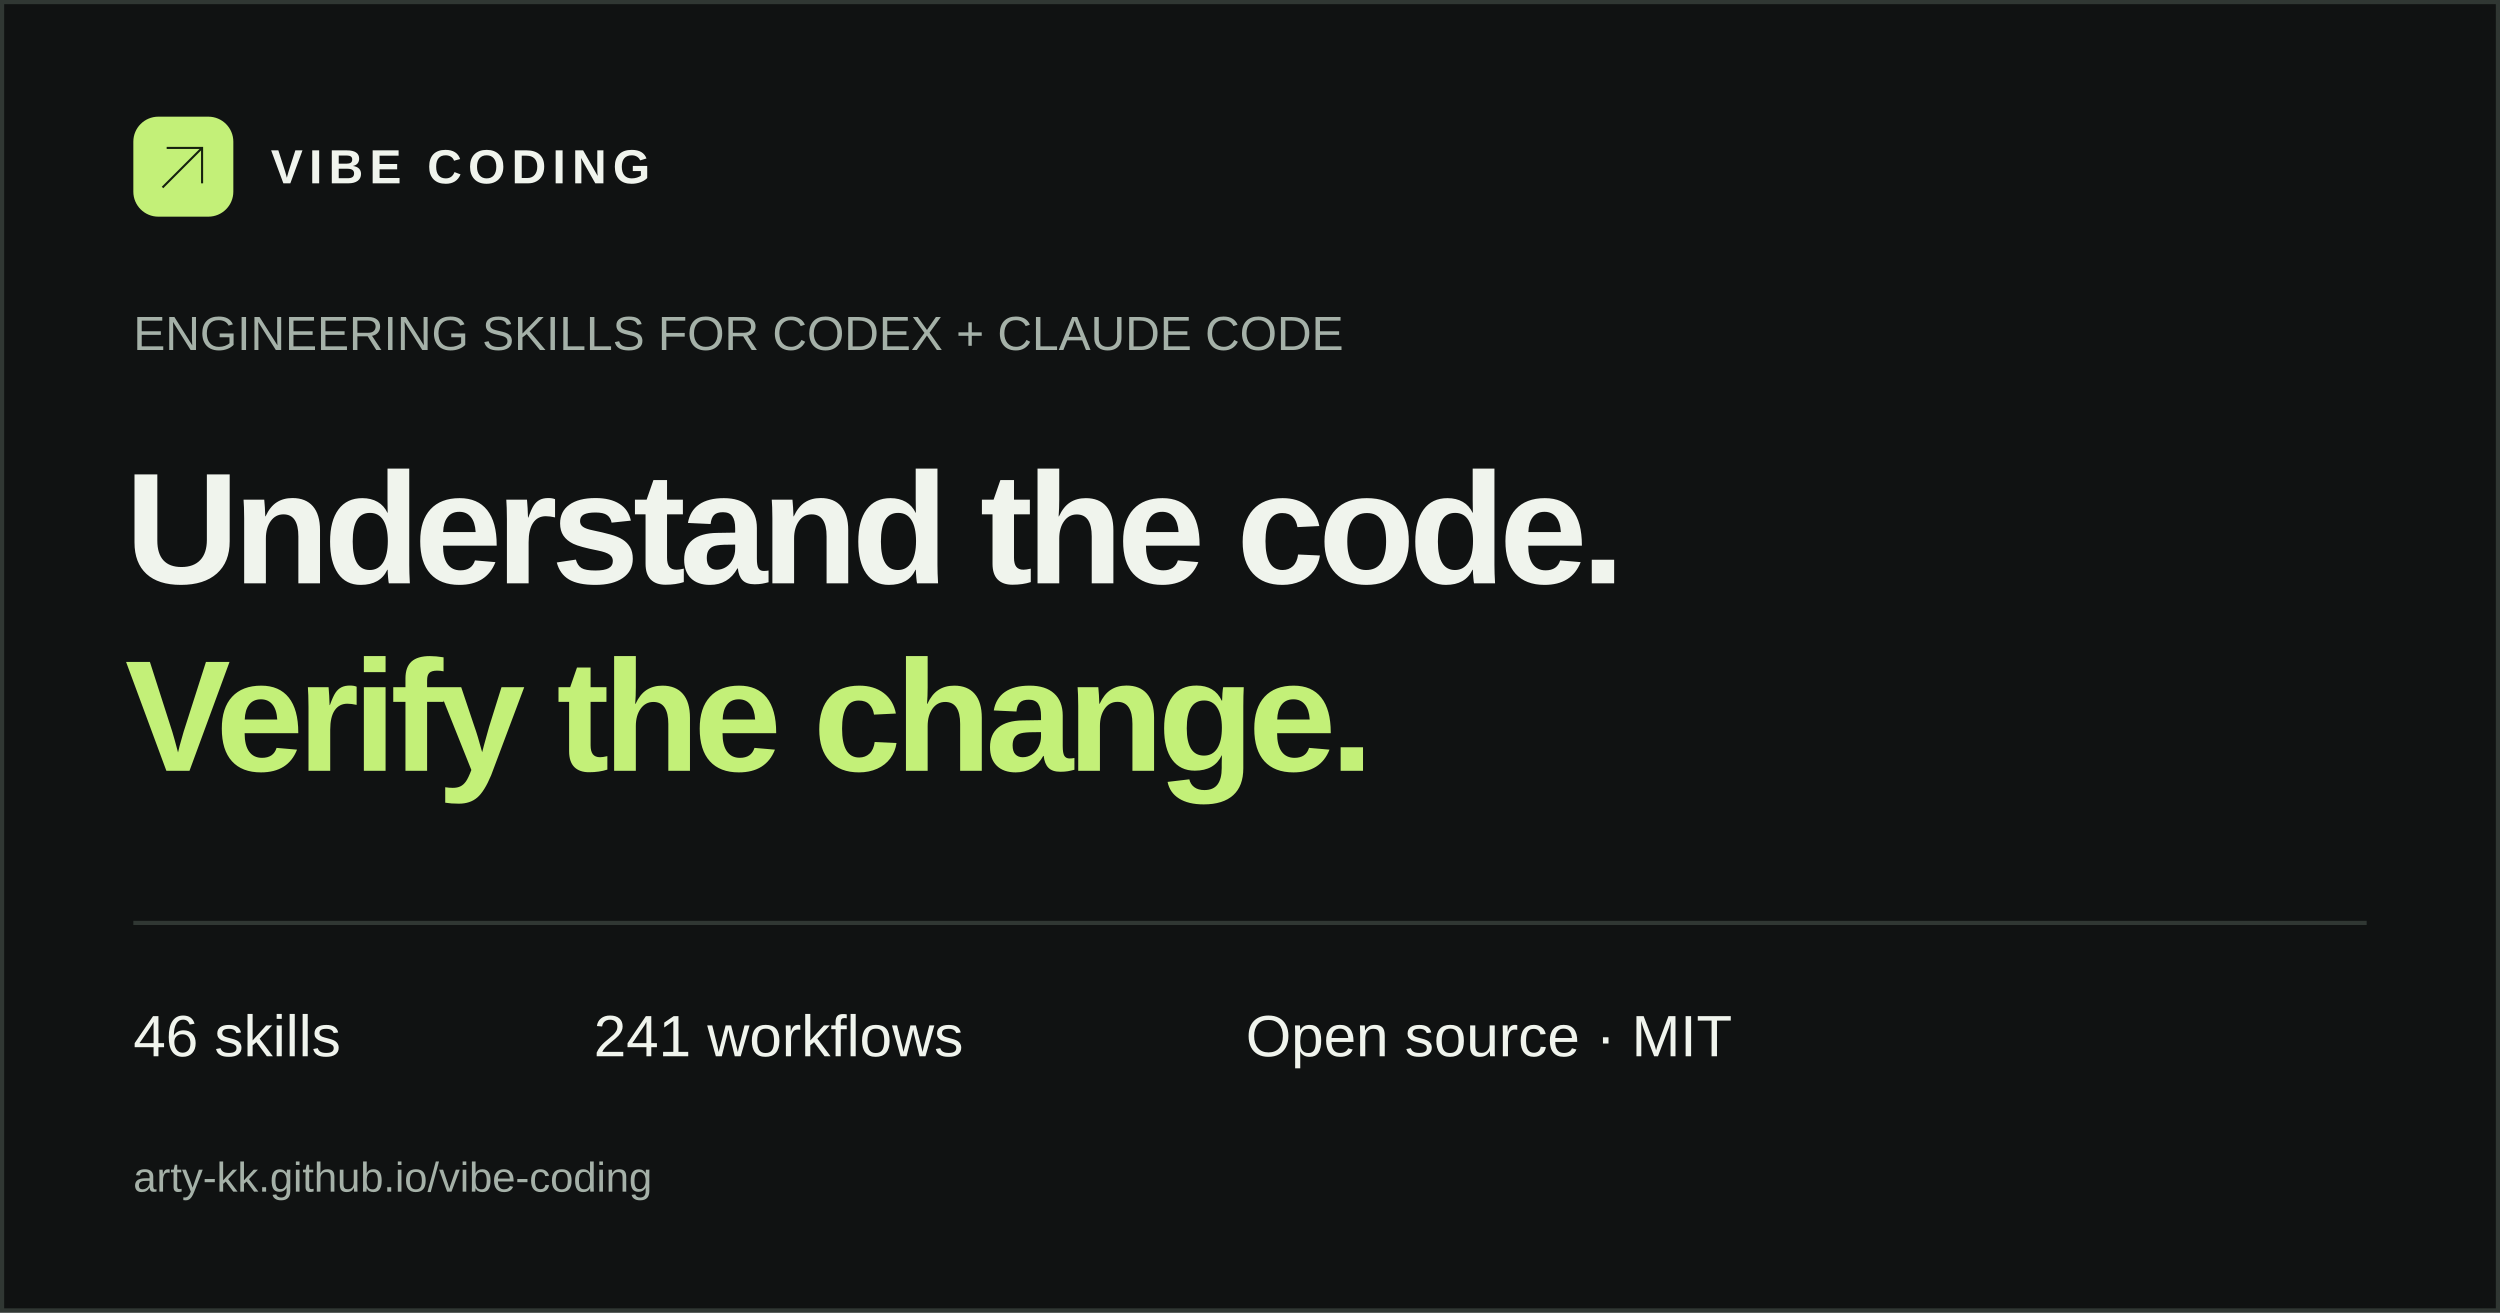
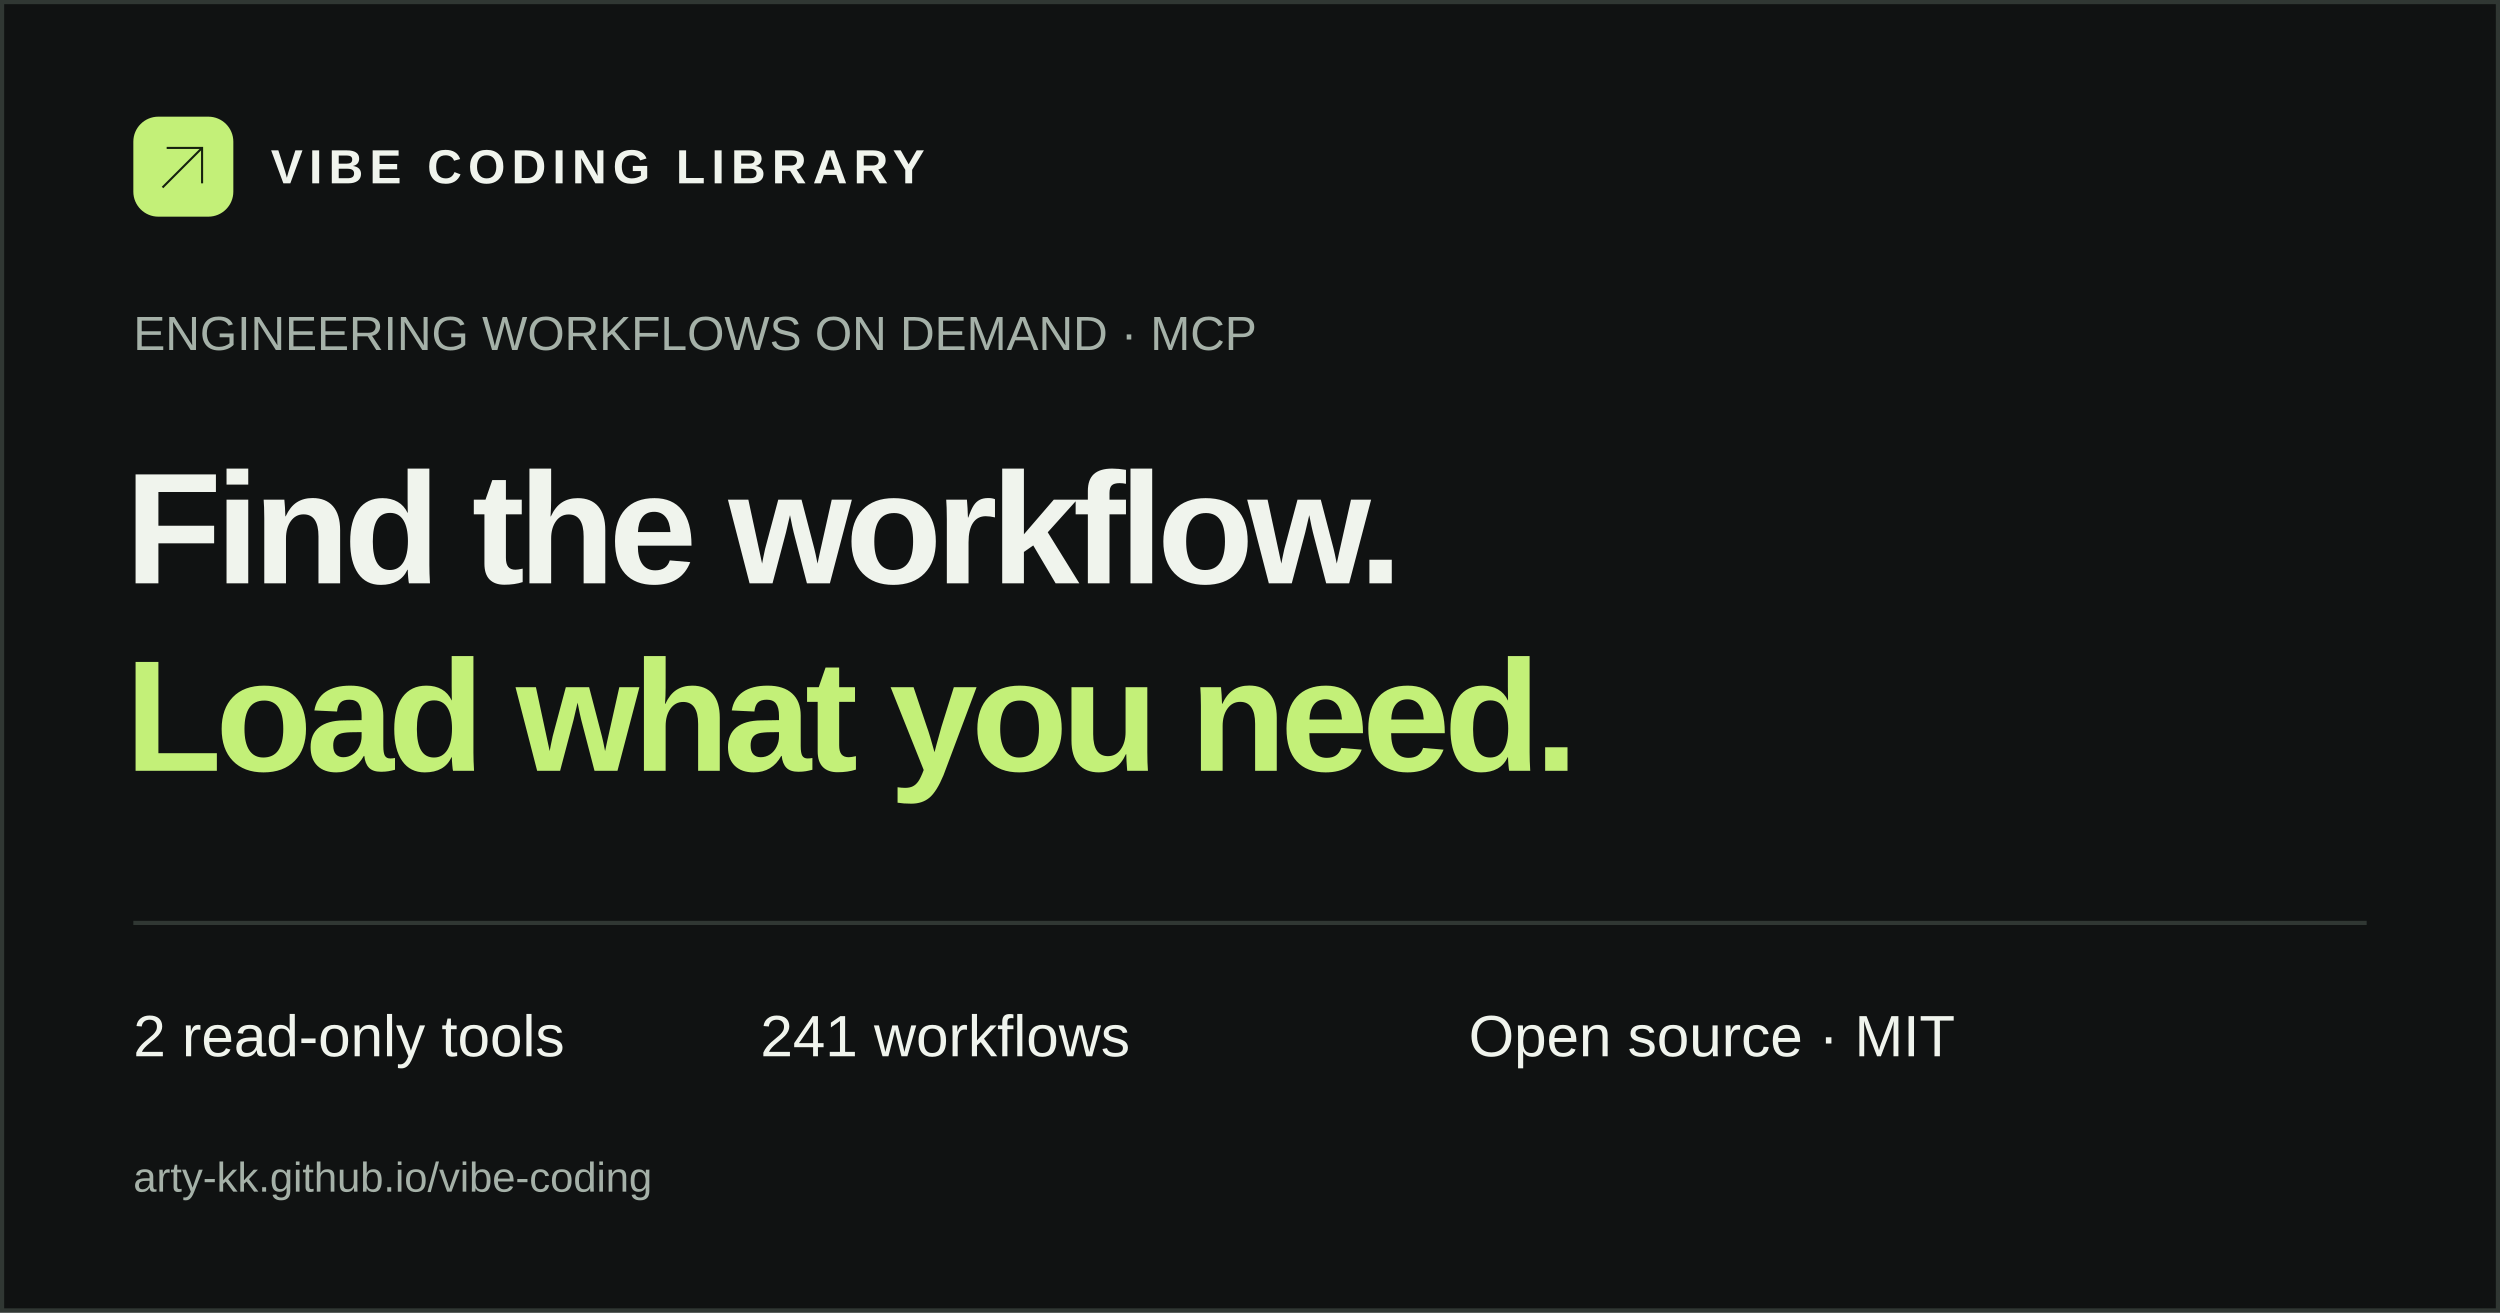
<svg xmlns="http://www.w3.org/2000/svg" width="1200" height="630" viewBox="0 0 1200 630">
  <rect width="1200" height="630" fill="#101212" />
  <rect x="1" y="1" width="1198" height="628" fill="none" stroke="#303733" stroke-width="2" />
  <rect x="64" y="56" width="48" height="48" rx="12" fill="#c3f078" />
  <polyline points="78,90 97,71" stroke="#15200e" fill="none" />
  <polyline points="80,71 97,71 97,88" stroke="#15200e" fill="none" />
-   <text x="130" y="88" fill="#f0f4ed" font-family="Arial,sans-serif" font-size="23" font-weight="bold" letter-spacing="3">VIBE CODING</text>
-   <text x="64" y="168" fill="#a5b1a8" font-family="Arial,sans-serif" font-size="23">ENGINEERING SKILLS FOR CODEX + CLAUDE CODE</text>
-   <text x="60" y="280" fill="#f0f4ed" font-family="Arial,sans-serif" font-size="76" font-weight="bold" letter-spacing="-3">Understand the code.</text>
-   <text x="60" y="370" fill="#c3f078" font-family="Arial,sans-serif" font-size="76" font-weight="bold" letter-spacing="-3">Verify the change.</text>
+   <text x="130" y="88" fill="#f0f4ed" font-family="Arial,sans-serif" font-size="23" font-weight="bold" letter-spacing="3">VIBE CODING LIBRARY</text>
+   <text x="64" y="168" fill="#a5b1a8" font-family="Arial,sans-serif" font-size="23">ENGINEERING WORKFLOWS ON DEMAND · MCP</text>
+   <text x="60" y="280" fill="#f0f4ed" font-family="Arial,sans-serif" font-size="76" font-weight="bold" letter-spacing="-3">Find the workflow.</text>
+   <text x="60" y="370" fill="#c3f078" font-family="Arial,sans-serif" font-size="76" font-weight="bold" letter-spacing="-3">Load what you need.</text>
  <line x1="64" y1="443" x2="1136" y2="443" stroke="#303733" stroke-width="2" />
-   <text x="64" y="507" fill="#f0f4ed" font-family="Arial,sans-serif" font-size="28">46 skills</text>
-   <text x="285" y="507" fill="#f0f4ed" font-family="Arial,sans-serif" font-size="28">241 workflows</text>
-   <text x="598" y="507" fill="#f0f4ed" font-family="Arial,sans-serif" font-size="28">Open source · MIT</text>
+   <text x="64" y="507" fill="#f0f4ed" font-family="Arial,sans-serif" font-size="28">2 read-only tools</text>
+   <text x="365" y="507" fill="#f0f4ed" font-family="Arial,sans-serif" font-size="28">241 workflows</text>
+   <text x="705" y="507" fill="#f0f4ed" font-family="Arial,sans-serif" font-size="28">Open source · MIT</text>
  <text x="64" y="572" fill="#a5b1a8" font-family="Arial,sans-serif" font-size="20">arty-kk.github.io/vibe-coding</text>
</svg>
